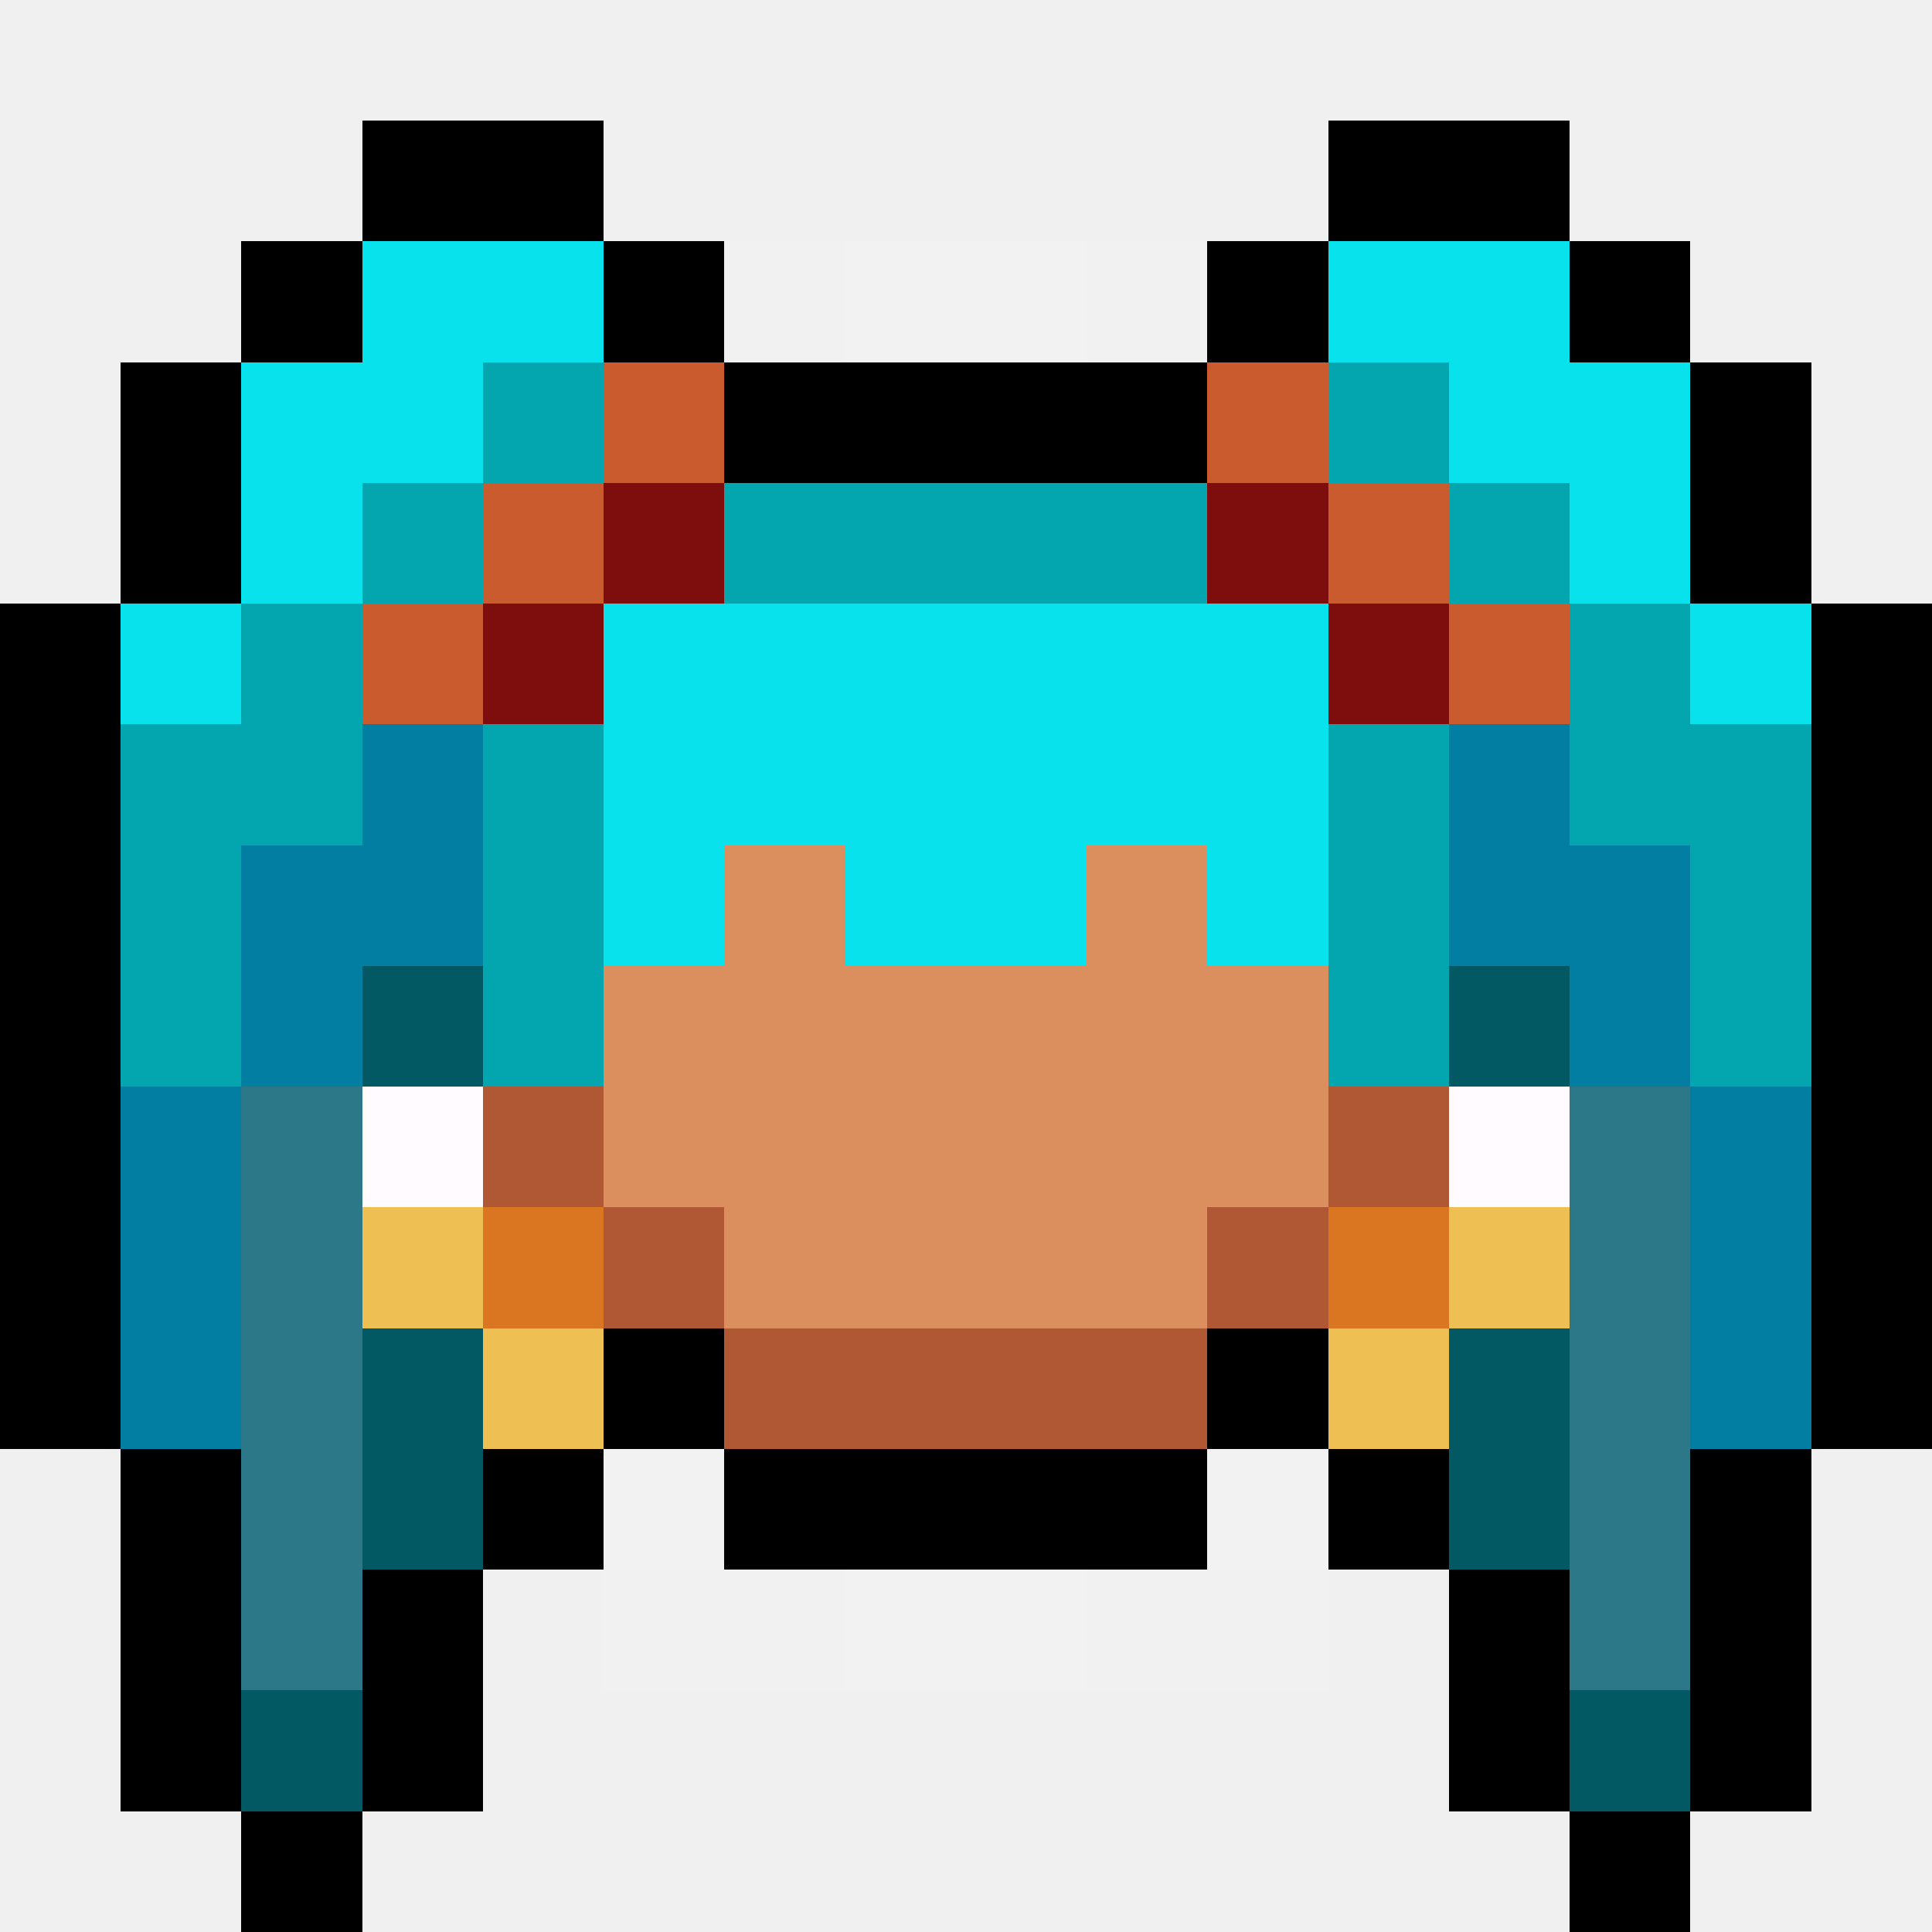
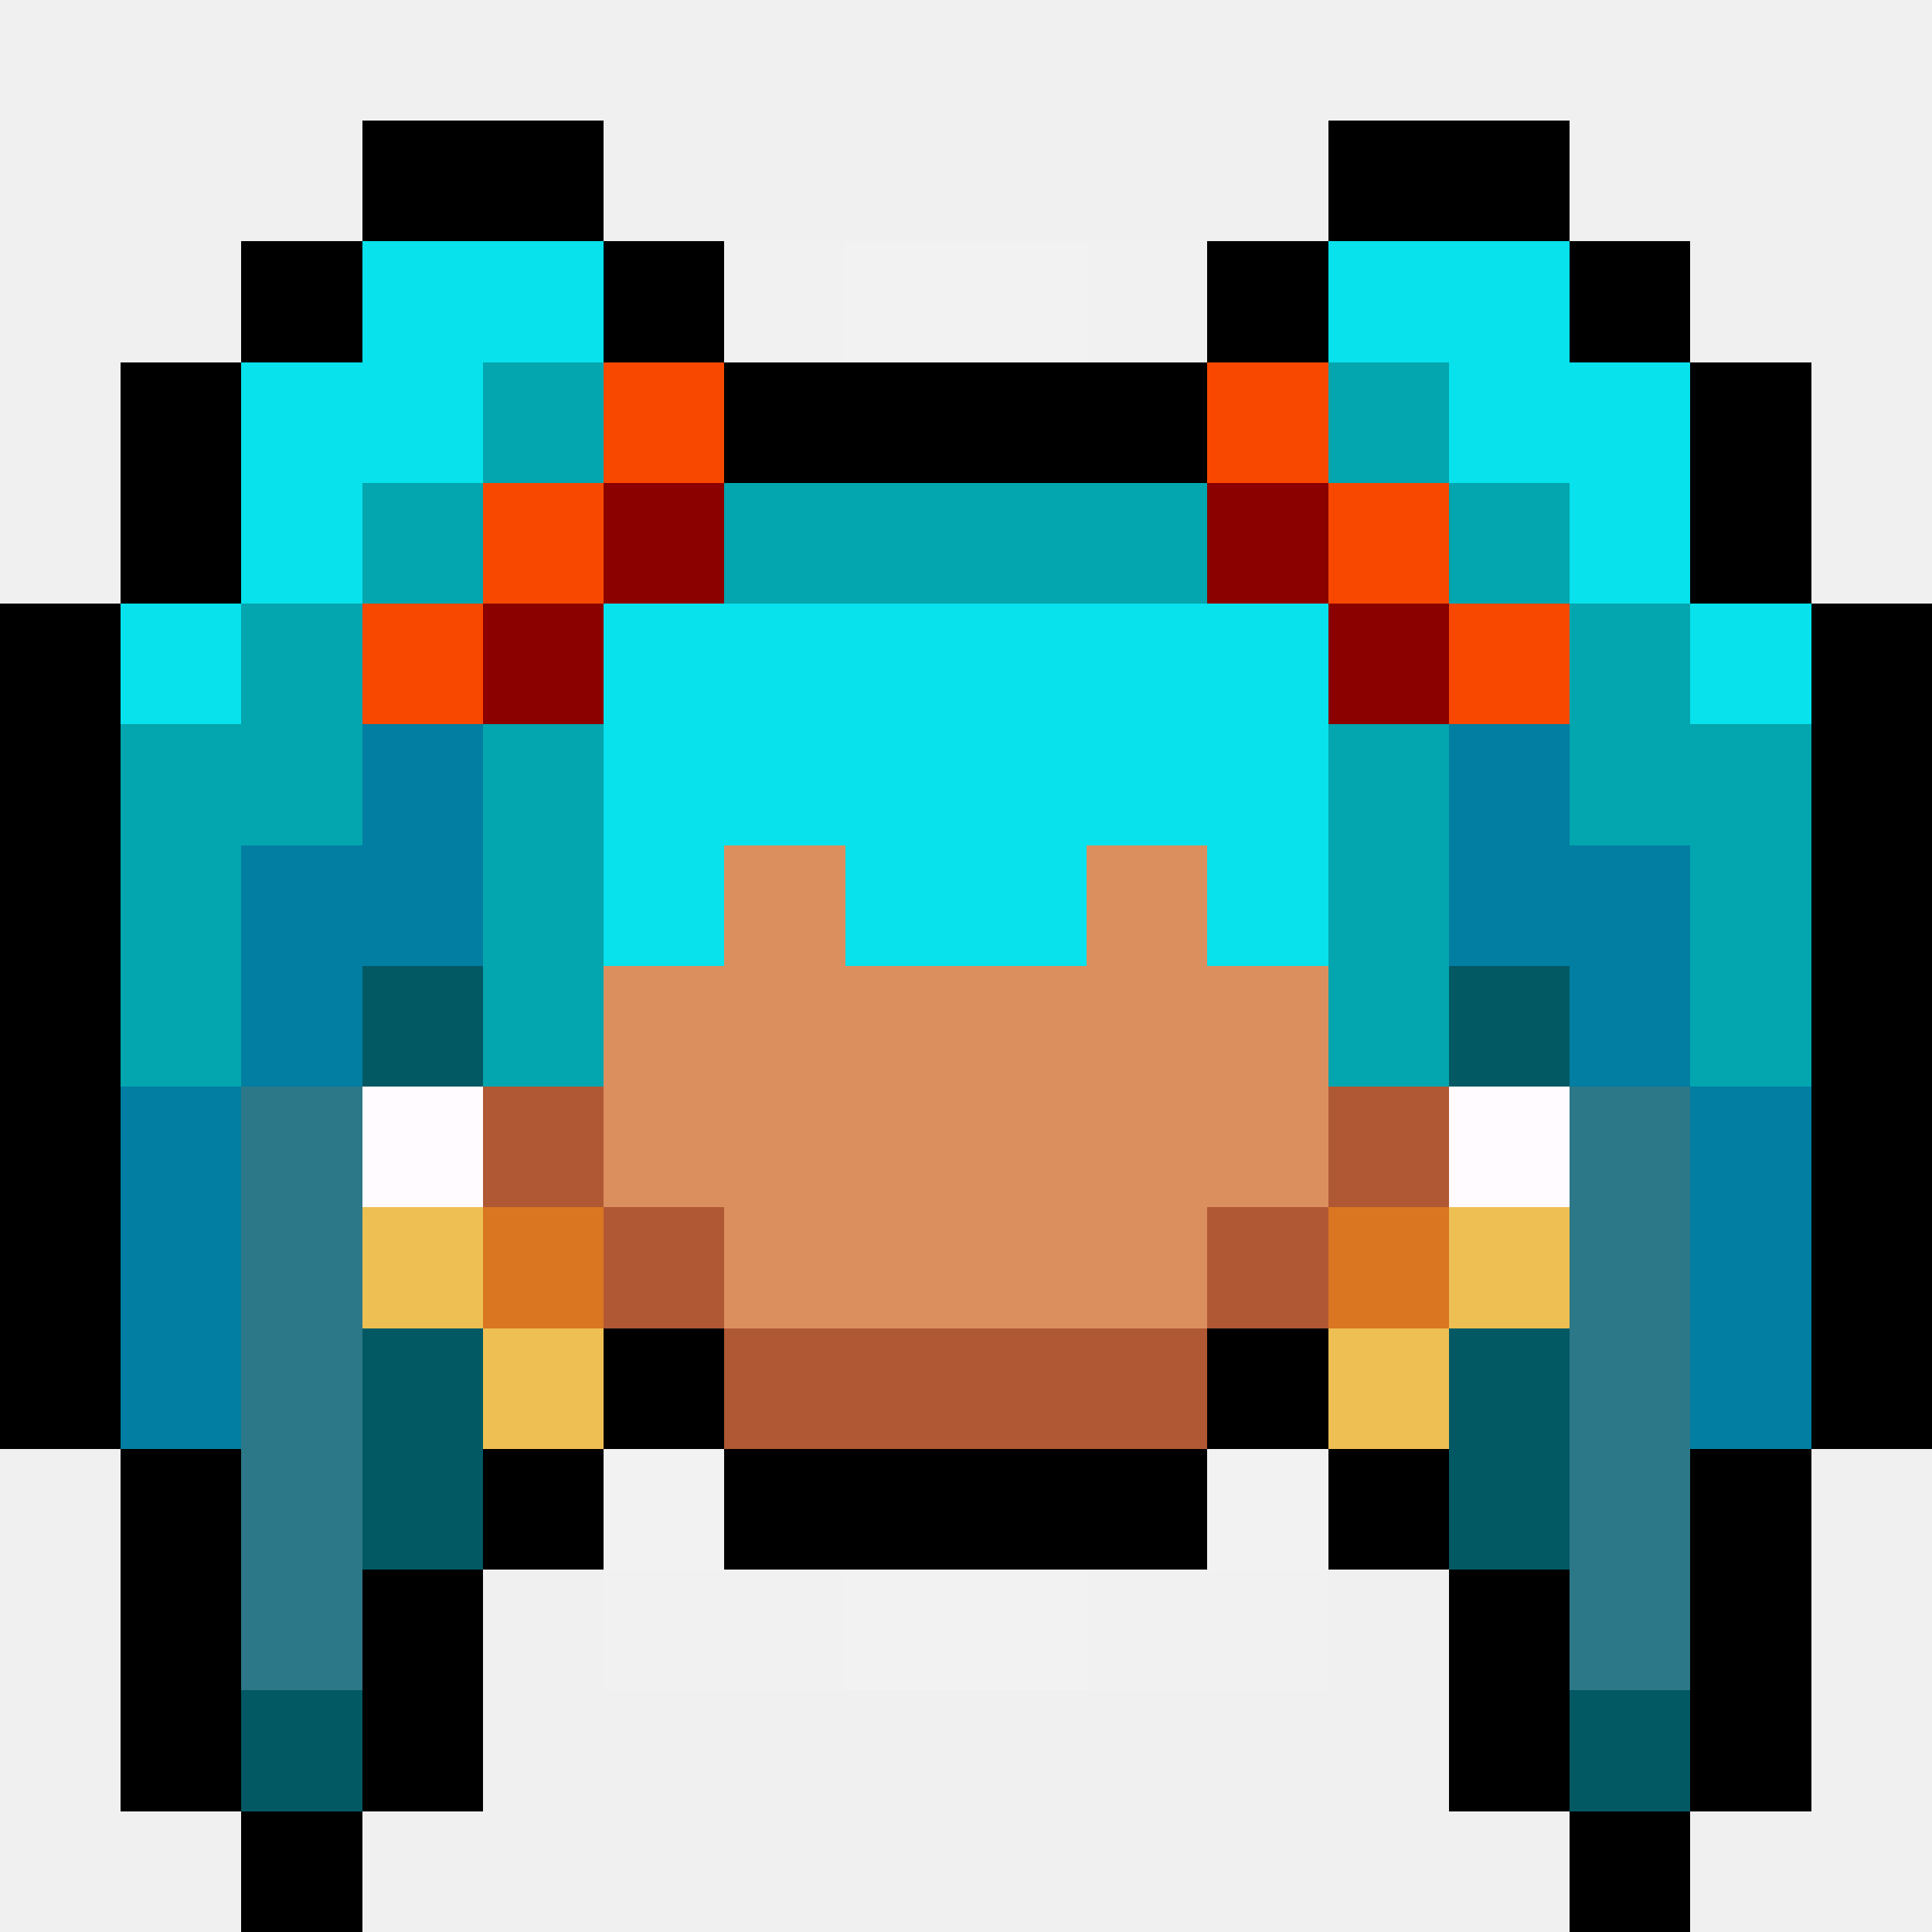
<svg xmlns="http://www.w3.org/2000/svg" version="1.1" width="16" height="16" shape-rendering="crispEdges">
  <rect x="3" y="1" width="2" height="1" fill="#000000" />
  <rect x="11" y="1" width="2" height="1" fill="#000000" />
  <rect x="2" y="2" width="1" height="1" fill="#000000" />
  <rect x="3" y="2" width="2" height="1" fill="#07E2EC" />
  <rect x="5" y="2" width="1" height="1" fill="#000000" />
  <rect x="6" y="2" width="1" height="1" fill="#FFFFFF" opacity="0.09" />
  <rect x="7" y="2" width="2" height="1" fill="#FFFFFF" opacity="0.11" />
  <rect x="9" y="2" width="1" height="1" fill="#FFFFFF" opacity="0.09" />
  <rect x="10" y="2" width="1" height="1" fill="#000000" />
  <rect x="11" y="2" width="2" height="1" fill="#07E2EC" />
  <rect x="13" y="2" width="1" height="1" fill="#000000" />
  <rect x="1" y="3" width="1" height="2" fill="#000000" />
  <rect x="2" y="3" width="2" height="1" fill="#07E2EC" />
  <rect x="4" y="3" width="1" height="1" fill="#03A5AE" />
-   <rect x="5" y="3" width="1" height="1" fill="#CA5B2E" />
+   <rect x="5" y="3" width="1" height="1" fill="#F84800" />
  <rect x="6" y="3" width="4" height="1" fill="#000000" />
-   <rect x="10" y="3" width="1" height="1" fill="#CA5B2E" />
+   <rect x="10" y="3" width="1" height="1" fill="#F84800" />
  <rect x="11" y="3" width="1" height="1" fill="#03A5AE" />
  <rect x="12" y="3" width="2" height="1" fill="#07E2EC" />
  <rect x="14" y="3" width="1" height="2" fill="#000000" />
  <rect x="2" y="4" width="1" height="1" fill="#07E2EC" />
  <rect x="3" y="4" width="1" height="1" fill="#03A5AE" />
-   <rect x="4" y="4" width="1" height="1" fill="#CA5B2E" />
-   <rect x="5" y="4" width="1" height="1" fill="#7E0E0D" />
+   <rect x="4" y="4" width="1" height="1" fill="#F84800" />
+   <rect x="5" y="4" width="1" height="1" fill="#8B0100" />
  <rect x="6" y="4" width="4" height="1" fill="#03A5AE" />
-   <rect x="10" y="4" width="1" height="1" fill="#7E0E0D" />
-   <rect x="11" y="4" width="1" height="1" fill="#CA5B2E" />
+   <rect x="10" y="4" width="1" height="1" fill="#8B0100" />
+   <rect x="11" y="4" width="1" height="1" fill="#F84800" />
  <rect x="12" y="4" width="1" height="1" fill="#03A5AE" />
  <rect x="13" y="4" width="1" height="1" fill="#07E2EC" />
  <rect x="0" y="5" width="1" height="7" fill="#000000" />
  <rect x="1" y="5" width="1" height="1" fill="#07E2EC" />
  <rect x="2" y="5" width="1" height="2" fill="#03A5AE" />
-   <rect x="3" y="5" width="1" height="1" fill="#CA5B2E" />
-   <rect x="4" y="5" width="1" height="1" fill="#7E0E0D" />
+   <rect x="3" y="5" width="1" height="1" fill="#F84800" />
+   <rect x="4" y="5" width="1" height="1" fill="#8B0100" />
  <rect x="5" y="5" width="6" height="2" fill="#07E2EC" />
-   <rect x="11" y="5" width="1" height="1" fill="#7E0E0D" />
-   <rect x="12" y="5" width="1" height="1" fill="#CA5B2E" />
+   <rect x="11" y="5" width="1" height="1" fill="#8B0100" />
+   <rect x="12" y="5" width="1" height="1" fill="#F84800" />
  <rect x="13" y="5" width="1" height="2" fill="#03A5AE" />
  <rect x="14" y="5" width="1" height="1" fill="#07E2EC" />
  <rect x="15" y="5" width="1" height="7" fill="#000000" />
  <rect x="1" y="6" width="1" height="3" fill="#03A5AE" />
  <rect x="3" y="6" width="1" height="2" fill="#017EA1" />
  <rect x="4" y="6" width="1" height="3" fill="#03A5AE" />
  <rect x="11" y="6" width="1" height="3" fill="#03A5AE" />
  <rect x="12" y="6" width="1" height="2" fill="#017EA1" />
  <rect x="14" y="6" width="1" height="3" fill="#03A5AE" />
  <rect x="2" y="7" width="1" height="2" fill="#017EA1" />
  <rect x="5" y="7" width="1" height="1" fill="#07E2EC" />
  <rect x="6" y="7" width="1" height="4" fill="#DB8F5E" />
  <rect x="7" y="7" width="2" height="1" fill="#07E2EC" />
  <rect x="9" y="7" width="1" height="4" fill="#DB8F5E" />
  <rect x="10" y="7" width="1" height="1" fill="#07E2EC" />
  <rect x="13" y="7" width="1" height="2" fill="#017EA1" />
  <rect x="3" y="8" width="1" height="1" fill="#035963" />
  <rect x="5" y="8" width="1" height="2" fill="#DB8F5E" />
  <rect x="7" y="8" width="2" height="3" fill="#DB8F5E" />
  <rect x="10" y="8" width="1" height="2" fill="#DB8F5E" />
  <rect x="12" y="8" width="1" height="1" fill="#035963" />
  <rect x="1" y="9" width="1" height="3" fill="#017EA1" />
  <rect x="2" y="9" width="1" height="5" fill="#2D7888" />
  <rect x="3" y="9" width="1" height="1" fill="#FFFBFF" />
  <rect x="4" y="9" width="1" height="1" fill="#B05834" />
  <rect x="11" y="9" width="1" height="1" fill="#B05834" />
  <rect x="12" y="9" width="1" height="1" fill="#FFFBFF" />
  <rect x="13" y="9" width="1" height="5" fill="#2D7888" />
  <rect x="14" y="9" width="1" height="3" fill="#017EA1" />
  <rect x="3" y="10" width="1" height="1" fill="#EEBF53" />
  <rect x="4" y="10" width="1" height="1" fill="#DA7621" />
  <rect x="5" y="10" width="1" height="1" fill="#B05834" />
  <rect x="10" y="10" width="1" height="1" fill="#B05834" />
  <rect x="11" y="10" width="1" height="1" fill="#DA7621" />
  <rect x="12" y="10" width="1" height="1" fill="#EEBF53" />
  <rect x="3" y="11" width="1" height="2" fill="#035963" />
  <rect x="4" y="11" width="1" height="1" fill="#EEBF53" />
  <rect x="5" y="11" width="1" height="1" fill="#000000" />
  <rect x="6" y="11" width="4" height="1" fill="#B05834" />
  <rect x="10" y="11" width="1" height="1" fill="#000000" />
  <rect x="11" y="11" width="1" height="1" fill="#EEBF53" />
  <rect x="12" y="11" width="1" height="2" fill="#035963" />
  <rect x="1" y="12" width="1" height="3" fill="#000000" />
  <rect x="4" y="12" width="1" height="1" fill="#000000" />
  <rect x="5" y="12" width="1" height="1" fill="#FFFFFF" opacity="0.153" />
  <rect x="6" y="12" width="4" height="1" fill="#000000" />
  <rect x="10" y="12" width="1" height="1" fill="#FFFFFF" opacity="0.153" />
  <rect x="11" y="12" width="1" height="1" fill="#000000" />
  <rect x="14" y="12" width="1" height="3" fill="#000000" />
  <rect x="3" y="13" width="1" height="2" fill="#000000" />
  <rect x="5" y="13" width="1" height="1" fill="#FFFFFF" opacity="0.051" />
  <rect x="6" y="13" width="1" height="1" fill="#FFFFFF" opacity="0.09" />
  <rect x="7" y="13" width="2" height="1" fill="#FFFFFF" opacity="0.11" />
  <rect x="9" y="13" width="1" height="1" fill="#FFFFFF" opacity="0.09" />
  <rect x="10" y="13" width="1" height="1" fill="#FFFFFF" opacity="0.051" />
  <rect x="12" y="13" width="1" height="2" fill="#000000" />
  <rect x="2" y="14" width="1" height="1" fill="#035963" />
  <rect x="13" y="14" width="1" height="1" fill="#035963" />
  <rect x="2" y="15" width="1" height="1" fill="#000000" />
  <rect x="13" y="15" width="1" height="1" fill="#000000" />
</svg>
